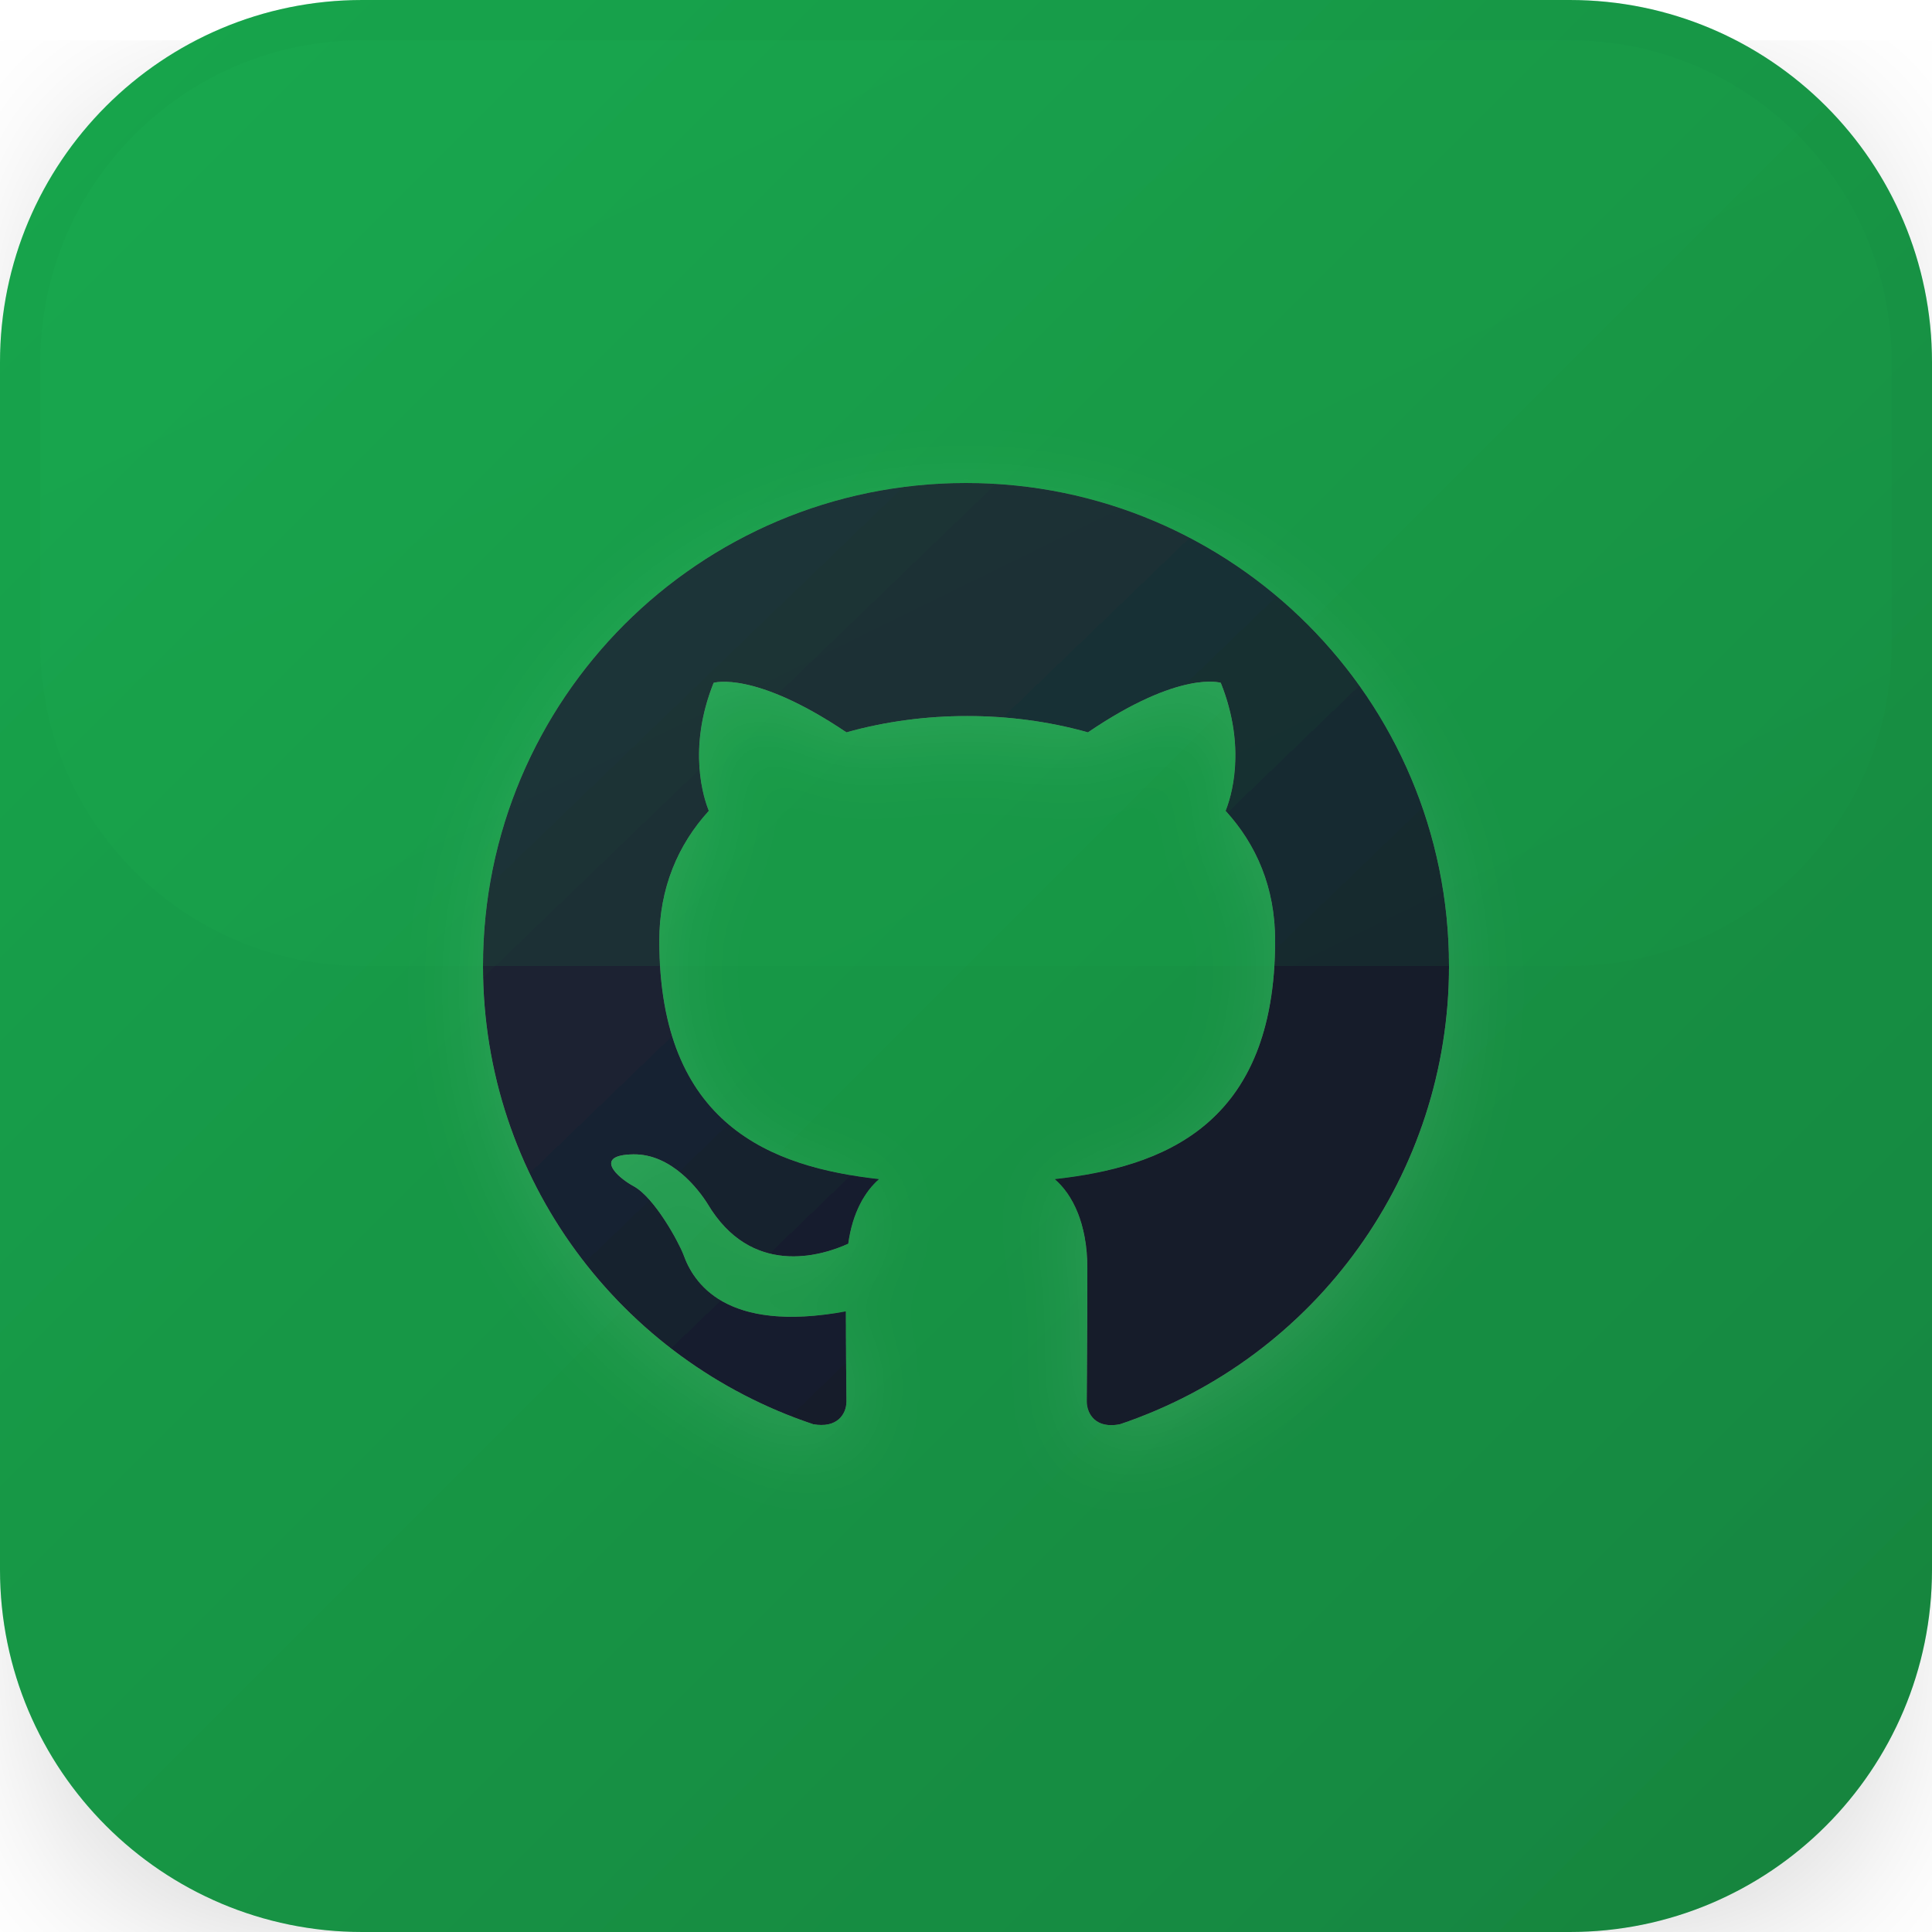
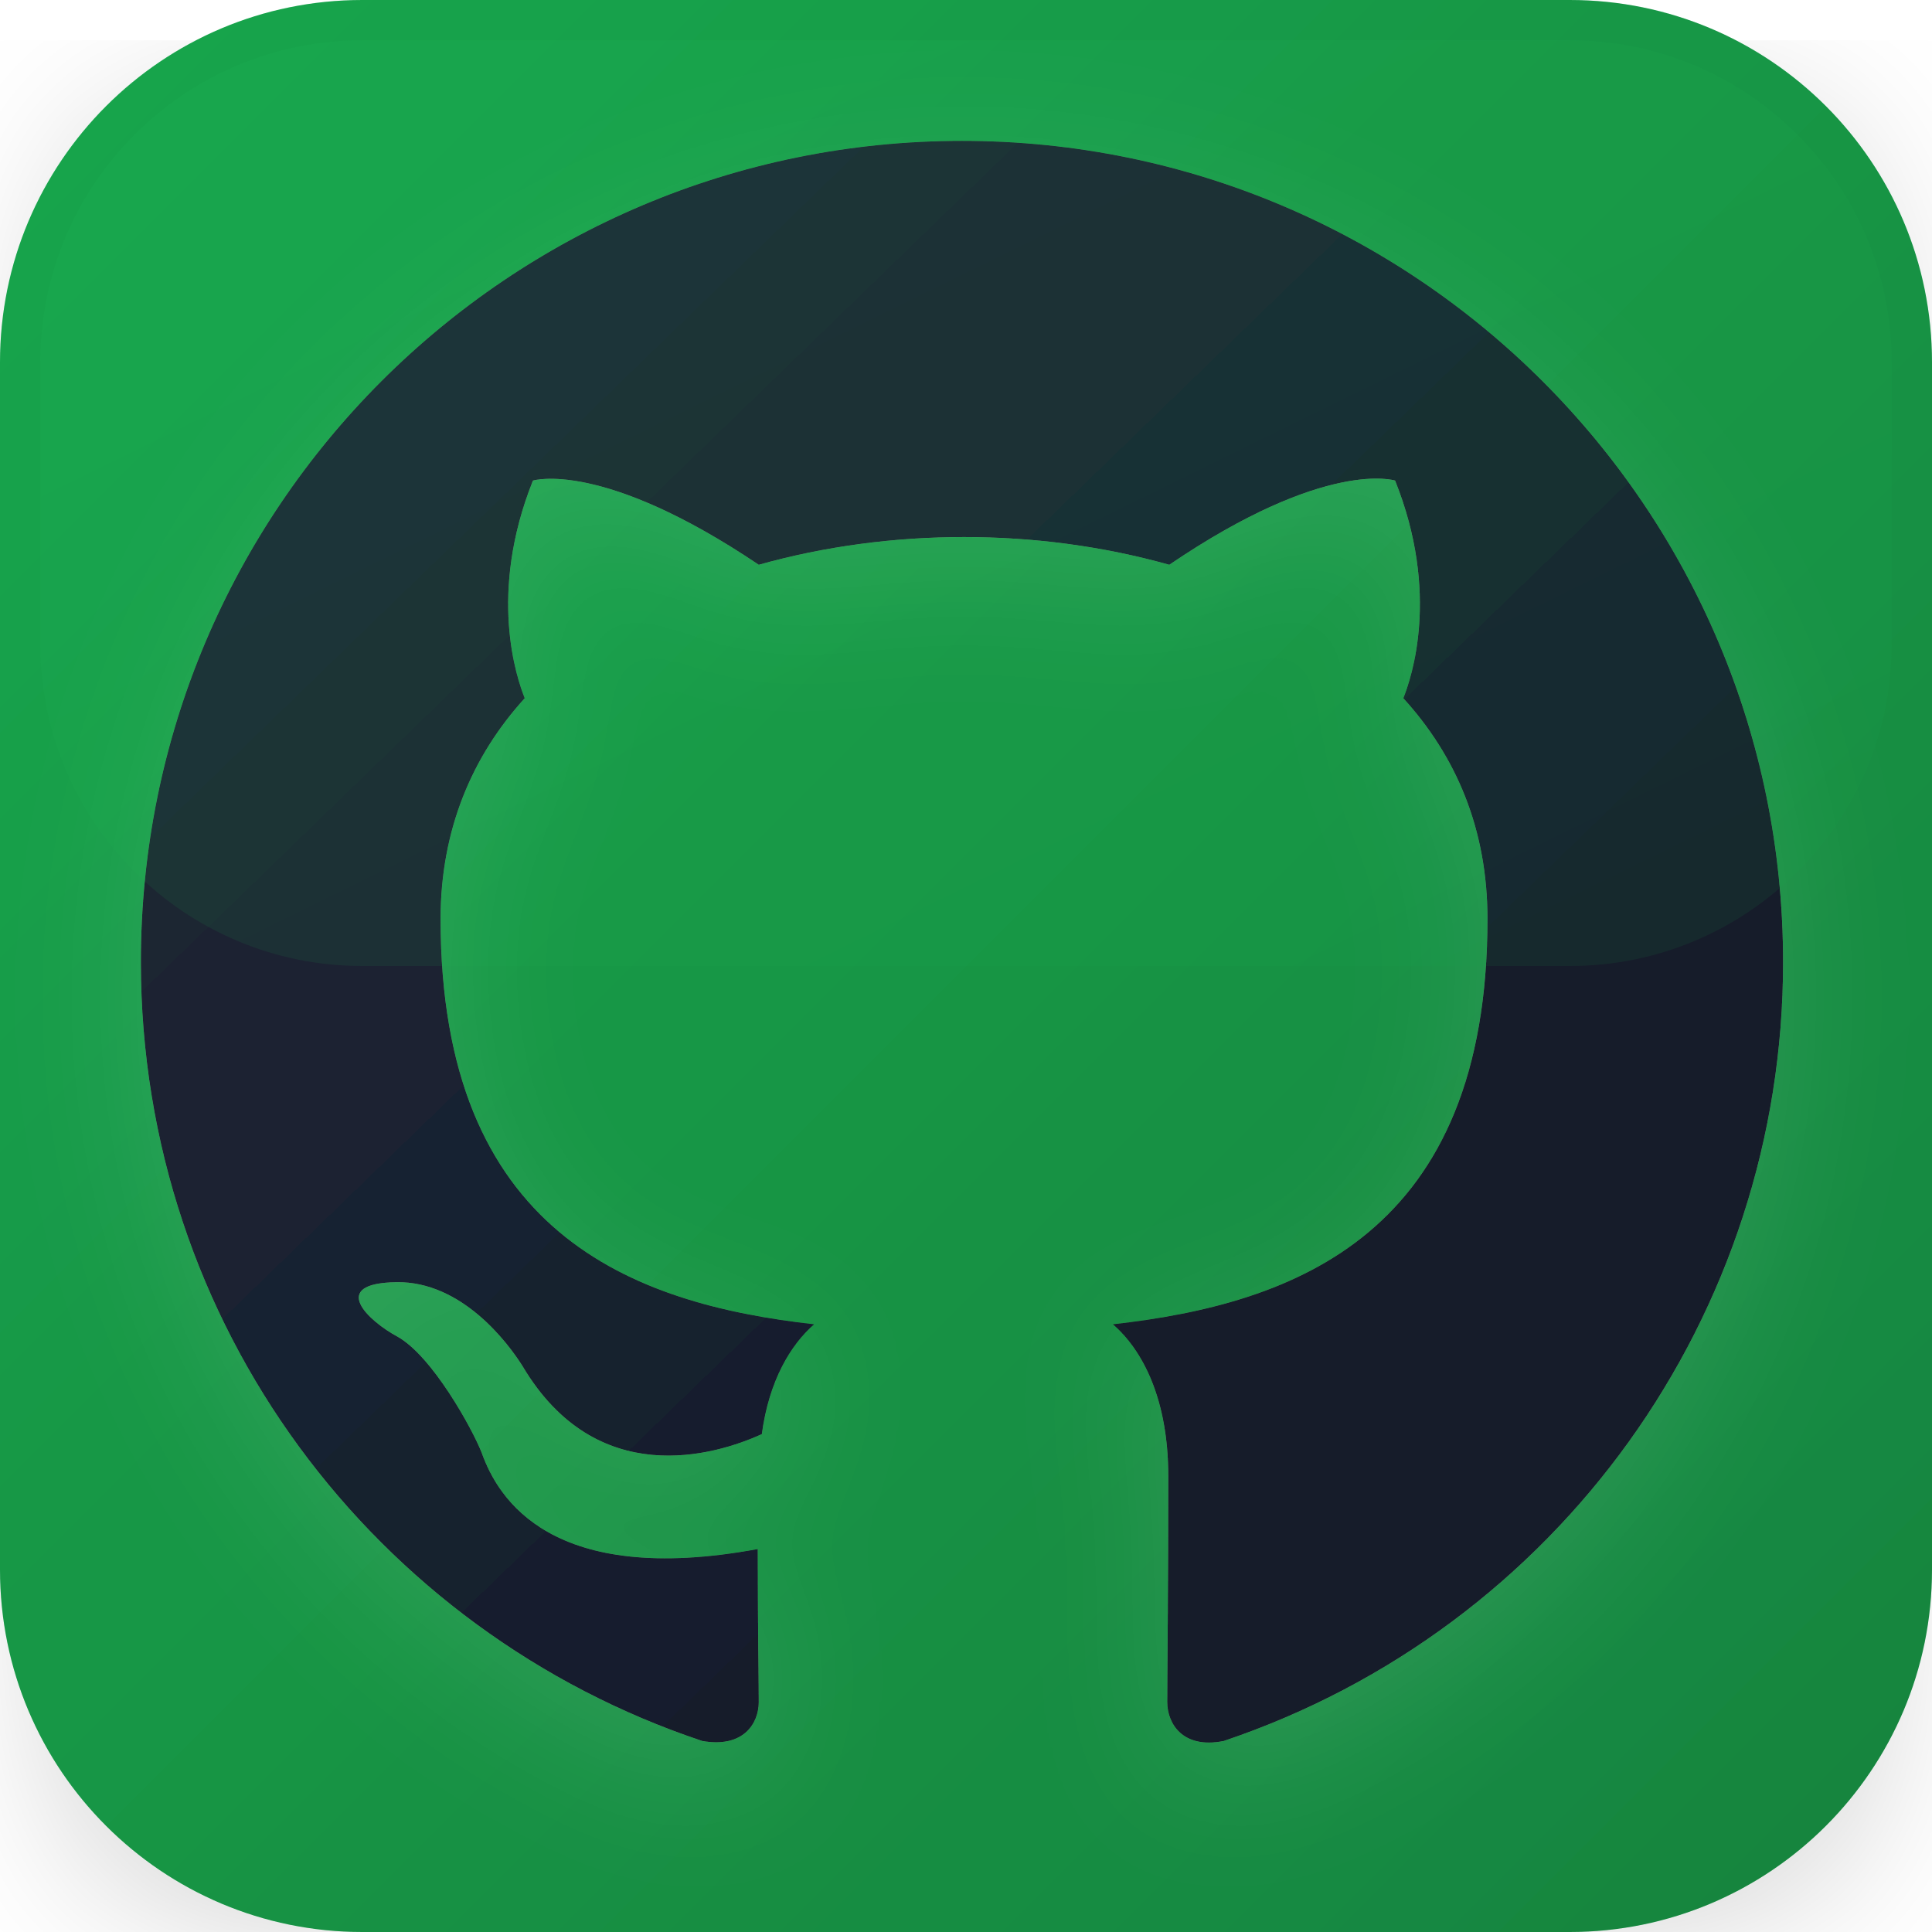
<svg xmlns="http://www.w3.org/2000/svg" width="192" height="192" viewBox="0 0 192 192" fill="none">
  <defs>
    <linearGradient id="bg-gradient" x1="0%" y1="0%" x2="100%" y2="100%">
      <stop offset="0%" style="stop-color:#16A34A;stop-opacity:1" />
      <stop offset="100%" style="stop-color:#15803D;stop-opacity:1" />
    </linearGradient>
    <linearGradient id="secondary-gradient" x1="0%" y1="0%" x2="100%" y2="100%">
      <stop offset="0%" style="stop-color:#22C55E;stop-opacity:1" />
      <stop offset="100%" style="stop-color:#16A34A;stop-opacity:1" />
    </linearGradient>
    <linearGradient id="icon-gradient" x1="0%" y1="0%" x2="100%" y2="100%">
      <stop offset="0%" style="stop-color:#1F2937;stop-opacity:1" />
      <stop offset="100%" style="stop-color:#111827;stop-opacity:1" />
    </linearGradient>
    <filter id="shadow" x="-50%" y="-50%" width="200%" height="200%">
      <feDropShadow dx="0" dy="4" stdDeviation="8" flood-color="#000000" flood-opacity="0.15" />
    </filter>
    <filter id="inner-shadow" x="-50%" y="-50%" width="200%" height="200%">
      <feDropShadow dx="0" dy="2" stdDeviation="4" flood-color="#FFFFFF" flood-opacity="0.1" />
    </filter>
  </defs>
  <rect width="192" height="192" rx="36" fill="url(#bg-gradient)" filter="url(#shadow)" />
  <rect width="192" height="192" rx="36" fill="url(#secondary-gradient)" opacity="0.1" />
-   <g transform="translate(48, 48)" fill="url(#icon-gradient)" filter="url(#inner-shadow)">
+   <g transform="translate(14, 14) scale(1.7)" fill="url(#icon-gradient)" filter="url(#inner-shadow)">
    <path d="M48 0C21.48 0 0 21.48 0 48c0 21.24 13.74 39.18 32.82 45.54 2.4.42 3.3-1.02 3.3-2.28 0-1.14-.06-4.92-.06-8.94-12.06 2.22-15.18-2.94-16.14-5.64-.54-1.38-2.88-5.64-4.92-6.78-1.68-.9-4.08-3.12-.06-3.18 3.78-.06 6.48 3.48 7.38 4.92 4.32 7.26 11.22 5.22 13.98 3.96.42-3.12 1.68-5.22 3.06-6.42-10.68-1.2-21.84-5.34-21.84-23.7 0-5.22 1.86-9.54 4.92-12.9-.48-1.2-2.16-6.12.48-12.72 0 0 4.02-1.26 13.2 4.92 3.84-1.08 7.92-1.62 12-1.62 4.08 0 8.16.54 12 1.62 9.18-6.24 13.2-4.92 13.2-4.92 2.64 6.6.96 11.52.48 12.72 3.06 3.36 4.92 7.62 4.92 12.9 0 18.42-11.22 22.5-21.9 23.7 1.74 1.5 3.24 4.38 3.24 8.88 0 6.42-.06 11.58-.06 13.2 0 1.26.9 2.76 3.3 2.28A48.013 48.013 0 0 0 96 48c0-26.52-21.48-48-48-48z" />
  </g>
  <rect x="4" y="4" width="184" height="92" rx="32" fill="url(#secondary-gradient)" opacity="0.1" />
</svg>
